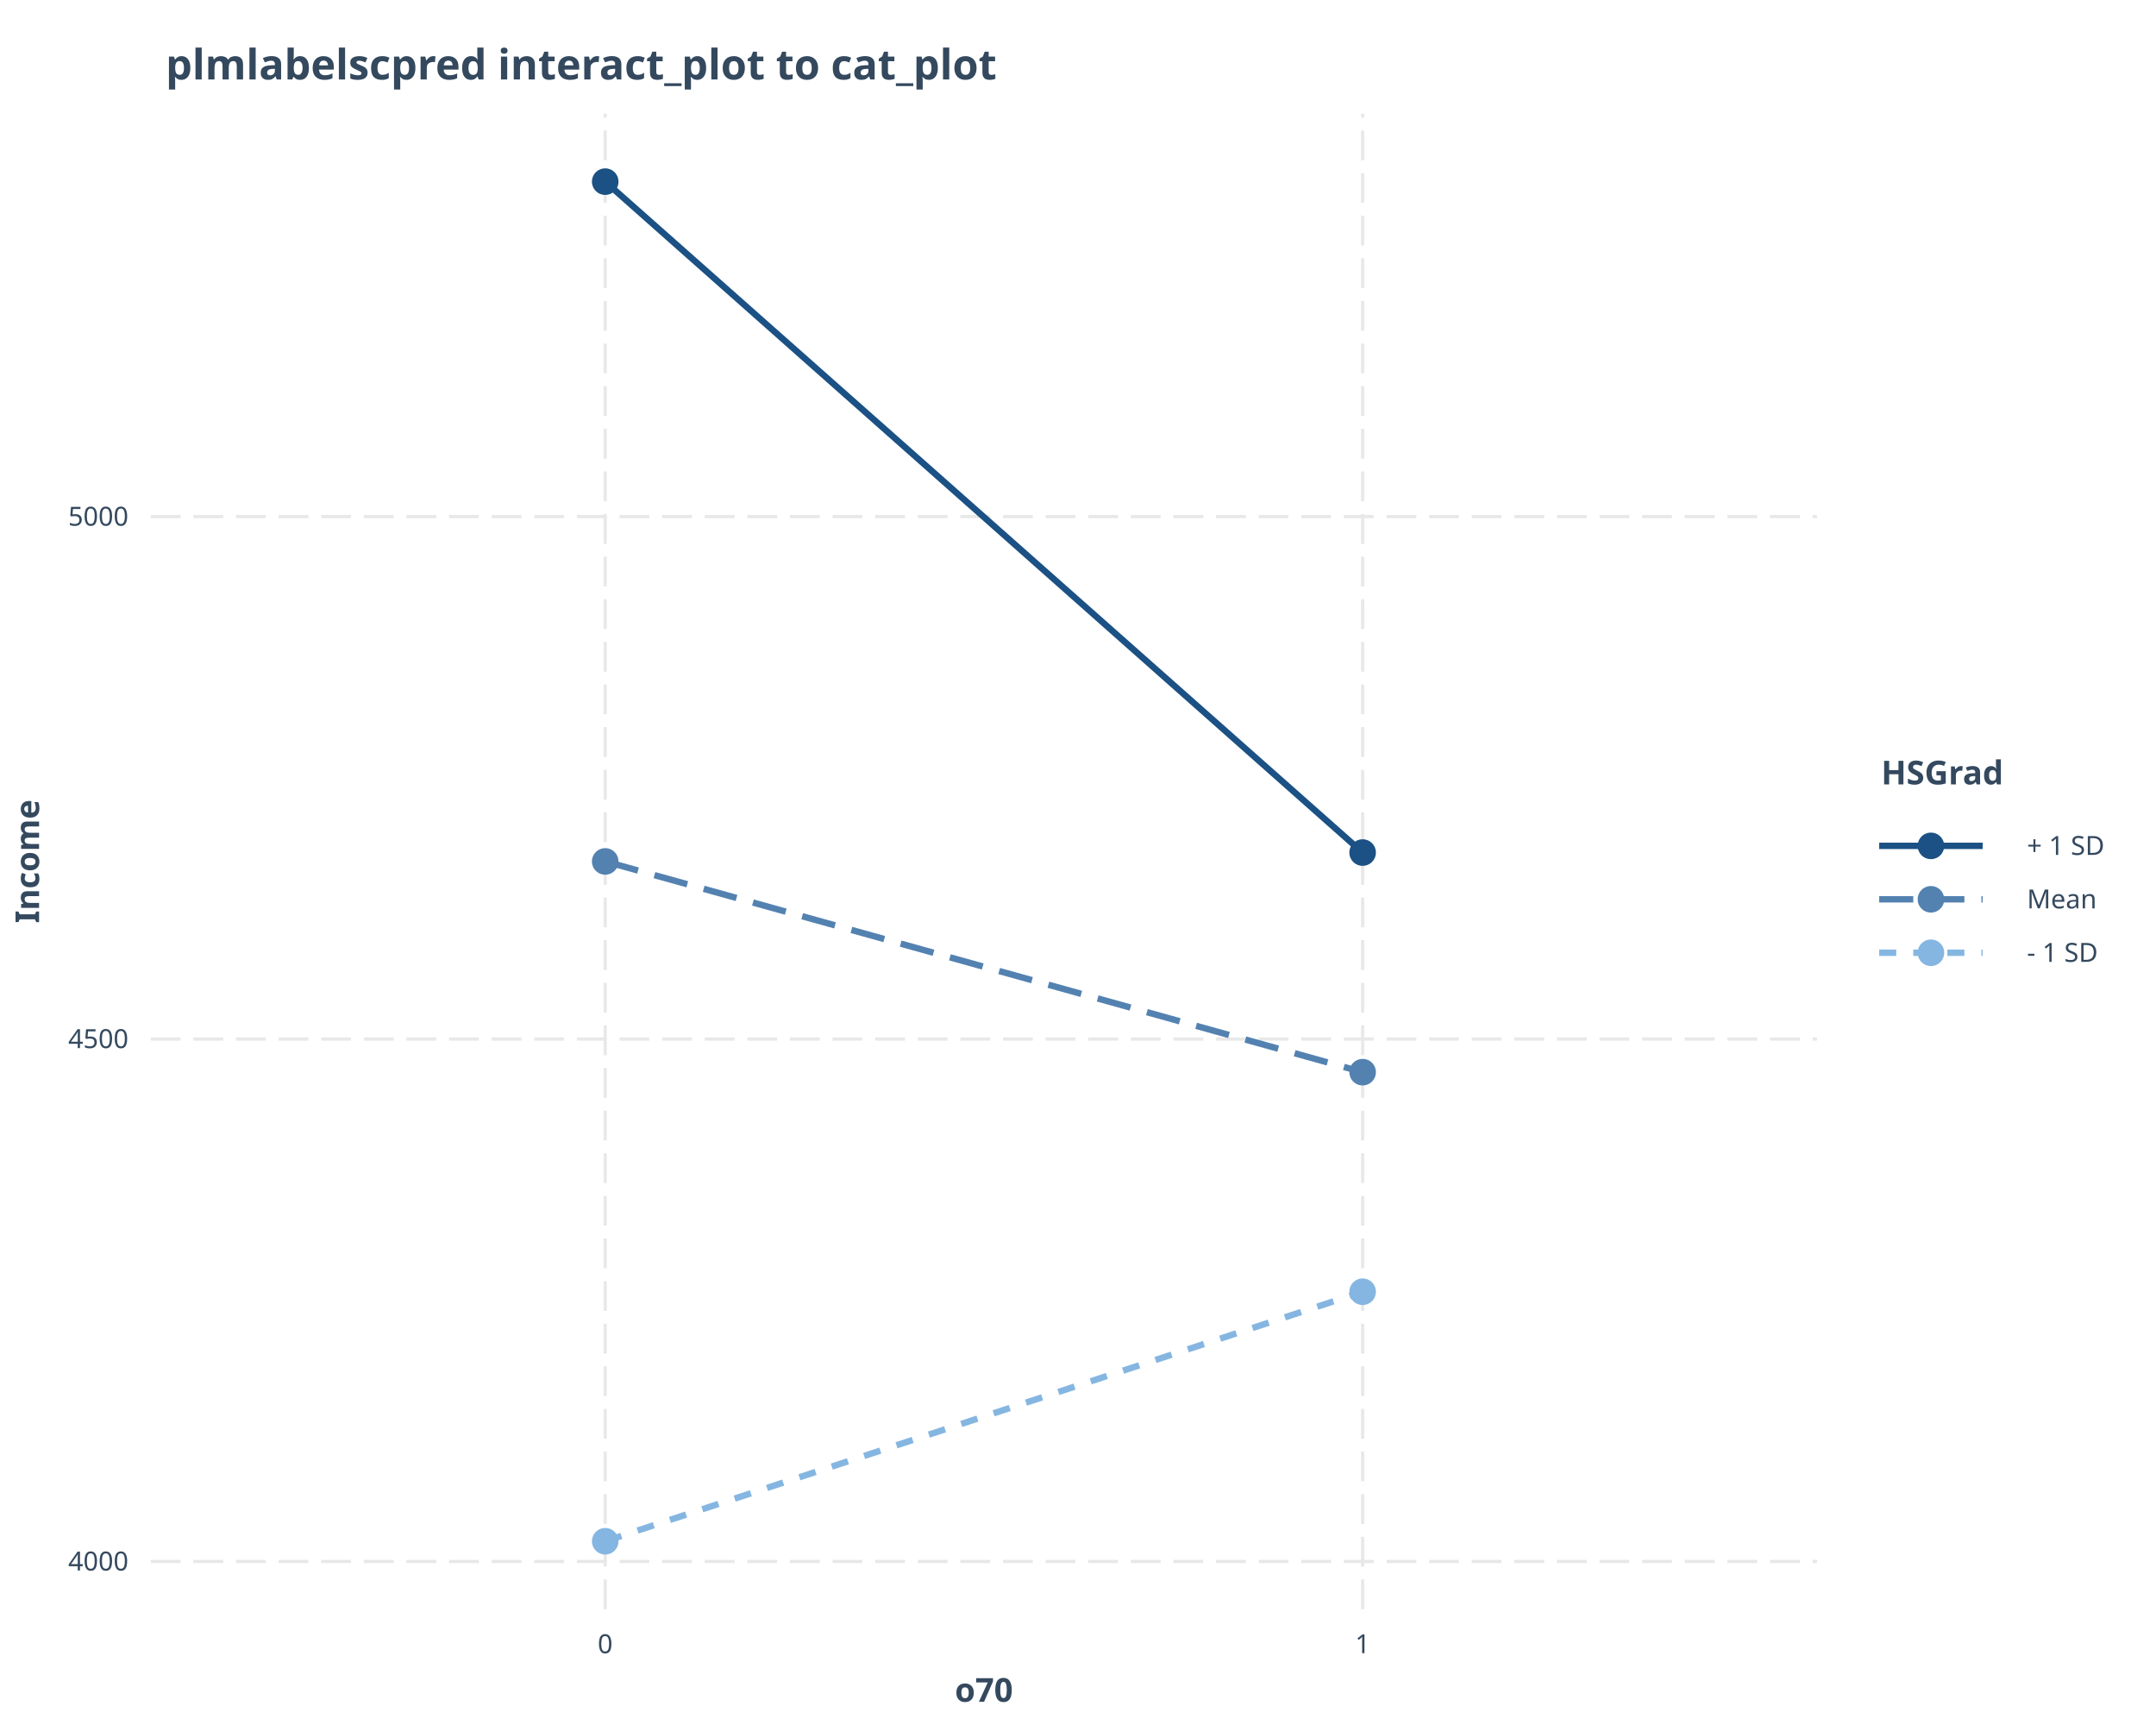
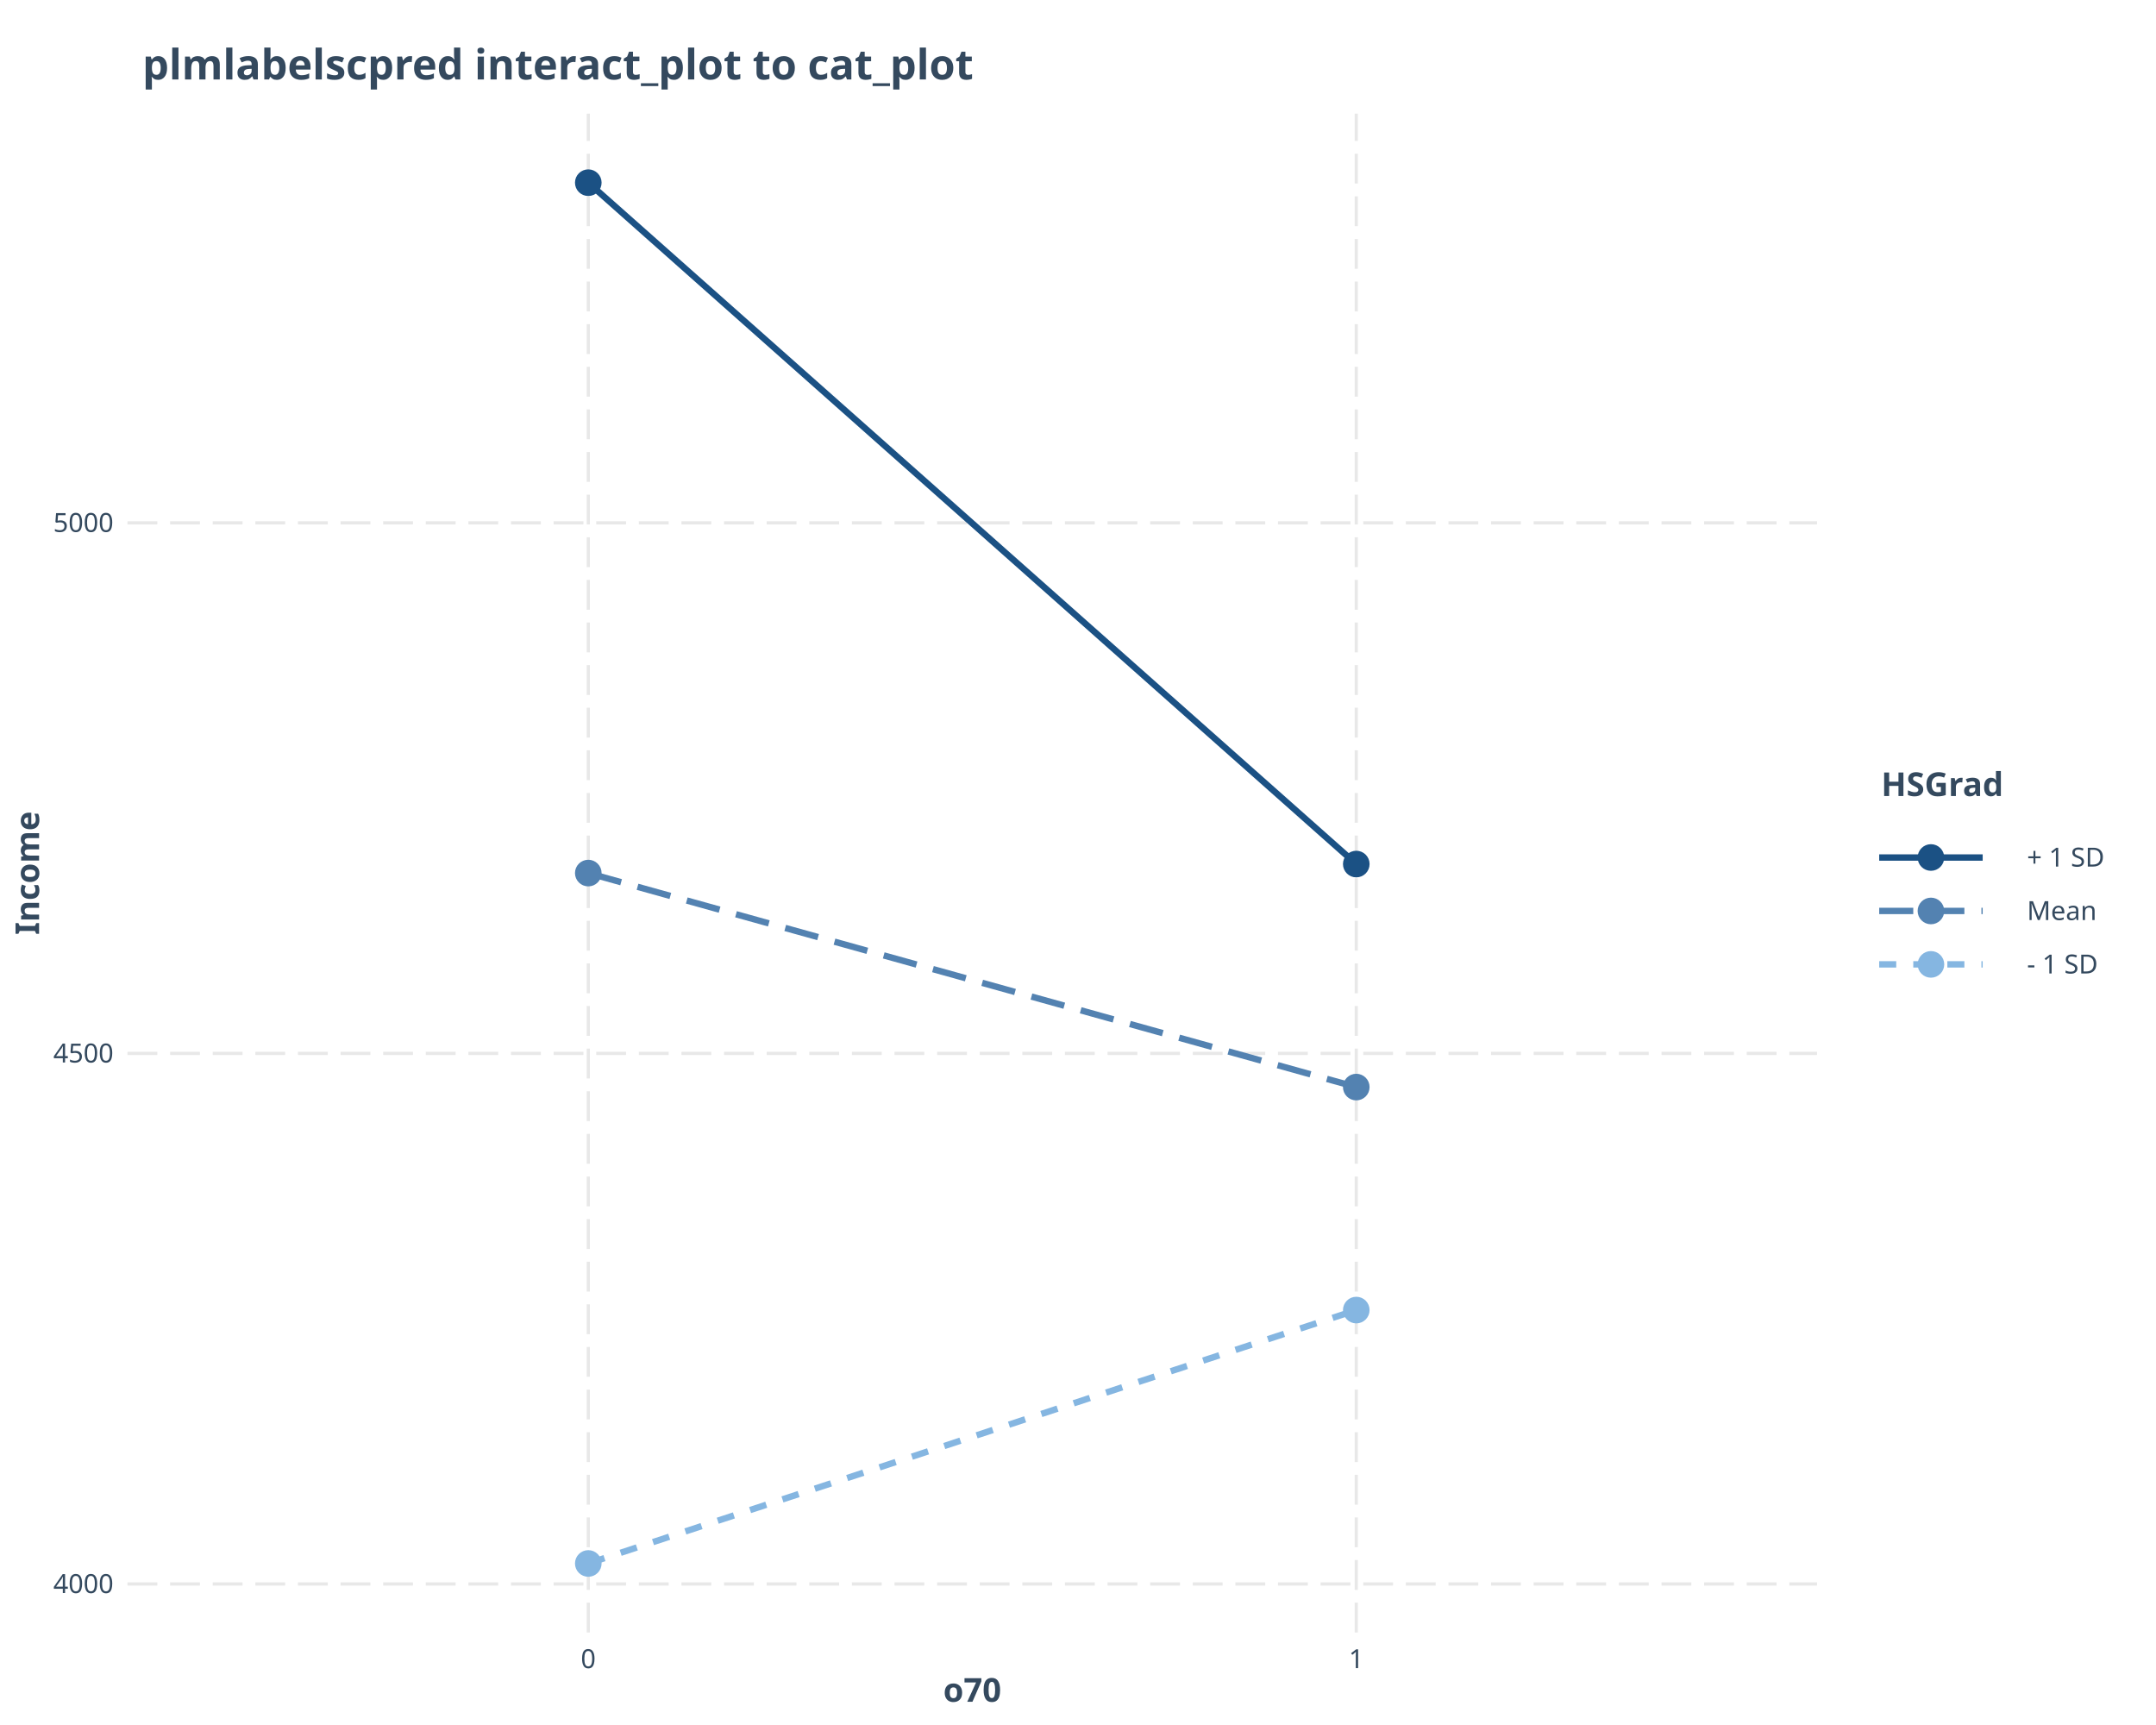
<svg xmlns="http://www.w3.org/2000/svg" class="svglite" data-engine-version="2.0" width="720.00pt" height="576.00pt" viewBox="0 0 720.00 576.00">
  <defs>
    <style type="text/css">
    .svglite line, .svglite polyline, .svglite polygon, .svglite path, .svglite rect, .svglite circle {
      fill: none;
      stroke: #000000;
      stroke-linecap: round;
      stroke-linejoin: round;
      stroke-miterlimit: 10.00;
    }
  </style>
  </defs>
  <rect width="100%" height="100%" style="stroke: none; fill: #FFFFFF;" />
  <defs>
    <clipPath id="cpMC4wMHw3MjAuMDB8MC4wMHw1NzYuMDA=">
      <rect x="0.00" y="0.00" width="720.00" height="576.00" />
    </clipPath>
  </defs>
  <g clip-path="url(#cpMC4wMHw3MjAuMDB8MC4wMHw1NzYuMDA=)">
    <rect x="0.00" y="0.00" width="720.00" height="576.00" style="stroke-width: 1.07; stroke: #FFFFFF; fill: #FFFFFF;" />
  </g>
  <defs>
-     <clipPath id="cpNTAuMzV8NjA2LjgxfDM3Ljk1fDUzNy4zNA==">
-       <rect x="50.35" y="37.95" width="556.45" height="499.40" />
+     <clipPath id="cpNDIuNTh8NjA2LjgxfDM3Ljk1fDU0NS4xMQ==">
+       <rect x="42.58" y="37.95" width="564.22" height="507.17" />
    </clipPath>
  </defs>
-   <g clip-path="url(#cpNTAuMzV8NjA2LjgxfDM3Ljk1fDUzNy4zNA==)">
-     <rect x="50.35" y="37.95" width="556.45" height="499.40" style="stroke-width: 0.00; stroke: #FFFFFF; fill: #FFFFFF;" />
-     <polyline points="50.35,521.39 606.81,521.39 " style="stroke-width: 1.07; stroke: #E8E8E8; stroke-dasharray: 9.96,4.27; stroke-linecap: butt;" />
-     <polyline points="50.35,346.94 606.81,346.94 " style="stroke-width: 1.07; stroke: #E8E8E8; stroke-dasharray: 9.96,4.27; stroke-linecap: butt;" />
-     <polyline points="50.35,172.50 606.81,172.50 " style="stroke-width: 1.07; stroke: #E8E8E8; stroke-dasharray: 9.96,4.27; stroke-linecap: butt;" />
-     <polyline points="202.11,537.34 202.11,37.95 " style="stroke-width: 1.07; stroke: #E8E8E8; stroke-dasharray: 9.96,4.27; stroke-linecap: butt;" />
-     <polyline points="455.05,537.34 455.05,37.95 " style="stroke-width: 1.07; stroke: #E8E8E8; stroke-dasharray: 9.96,4.27; stroke-linecap: butt;" />
-     <circle cx="202.11" cy="60.65" r="4.09" style="stroke-width: 0.71; stroke: #1B5184; fill: #1B5184;" />
-     <circle cx="455.05" cy="284.68" r="4.09" style="stroke-width: 0.71; stroke: #1B5184; fill: #1B5184;" />
-     <circle cx="202.11" cy="287.64" r="4.09" style="stroke-width: 0.71; stroke: #5382B1; fill: #5382B1;" />
-     <circle cx="455.05" cy="358.01" r="4.09" style="stroke-width: 0.71; stroke: #5382B1; fill: #5382B1;" />
-     <circle cx="202.11" cy="514.64" r="4.09" style="stroke-width: 0.71; stroke: #85B6E1; fill: #85B6E1;" />
-     <circle cx="455.05" cy="431.33" r="4.09" style="stroke-width: 0.71; stroke: #85B6E1; fill: #85B6E1;" />
-     <polyline points="202.11,514.64 455.05,431.33 " style="stroke-width: 2.13; stroke: #85B6E1; stroke-dasharray: 5.69,5.69,5.69,5.69; stroke-linecap: butt;" />
-     <polyline points="202.11,287.64 455.05,358.01 " style="stroke-width: 2.13; stroke: #5382B1; stroke-dasharray: 11.38,5.69,11.38,5.69; stroke-linecap: butt;" />
-     <polyline points="202.11,60.65 455.05,284.68 " style="stroke-width: 2.13; stroke: #1B5184; stroke-linecap: butt;" />
+   <g clip-path="url(#cpNDIuNTh8NjA2LjgxfDM3Ljk1fDU0NS4xMQ==)">
+     <rect x="42.58" y="37.95" width="564.22" height="507.17" style="stroke-width: 0.00; stroke: #FFFFFF; fill: #FFFFFF;" />
+     <polyline points="42.58,528.91 606.81,528.91 " style="stroke-width: 1.07; stroke: #E8E8E8; stroke-dasharray: 9.96,4.27; stroke-linecap: butt;" />
+     <polyline points="42.58,351.75 606.81,351.75 " style="stroke-width: 1.07; stroke: #E8E8E8; stroke-dasharray: 9.96,4.27; stroke-linecap: butt;" />
+     <polyline points="42.58,174.59 606.81,174.59 " style="stroke-width: 1.07; stroke: #E8E8E8; stroke-dasharray: 9.96,4.27; stroke-linecap: butt;" />
+     <polyline points="196.46,545.11 196.46,37.95 " style="stroke-width: 1.07; stroke: #E8E8E8; stroke-dasharray: 9.96,4.27; stroke-linecap: butt;" />
+     <polyline points="452.93,545.11 452.93,37.95 " style="stroke-width: 1.07; stroke: #E8E8E8; stroke-dasharray: 9.96,4.27; stroke-linecap: butt;" />
+     <circle cx="196.46" cy="61.00" r="4.09" style="stroke-width: 0.71; stroke: #1B5184; fill: #1B5184;" />
+     <circle cx="452.93" cy="288.52" r="4.09" style="stroke-width: 0.71; stroke: #1B5184; fill: #1B5184;" />
+     <circle cx="196.46" cy="291.53" r="4.09" style="stroke-width: 0.71; stroke: #5382B1; fill: #5382B1;" />
+     <circle cx="452.93" cy="362.99" r="4.09" style="stroke-width: 0.71; stroke: #5382B1; fill: #5382B1;" />
+     <circle cx="196.46" cy="522.06" r="4.09" style="stroke-width: 0.71; stroke: #85B6E1; fill: #85B6E1;" />
+     <circle cx="452.93" cy="437.45" r="4.09" style="stroke-width: 0.71; stroke: #85B6E1; fill: #85B6E1;" />
+     <polyline points="196.46,522.06 452.93,437.45 " style="stroke-width: 2.13; stroke: #85B6E1; stroke-dasharray: 5.69,5.69,5.69,5.69; stroke-linecap: butt;" />
+     <polyline points="196.46,291.53 452.93,362.99 " style="stroke-width: 2.13; stroke: #5382B1; stroke-dasharray: 11.38,5.69,11.38,5.69; stroke-linecap: butt;" />
+     <polyline points="196.46,61.00 452.93,288.52 " style="stroke-width: 2.13; stroke: #1B5184; stroke-linecap: butt;" />
  </g>
  <g clip-path="url(#cpMC4wMHw3MjAuMDB8MC4wMHw1NzYuMDA=)">
-     <text x="32.84" y="524.41" text-anchor="middle" style="font-size: 8.80px; fill: #34495E; font-family: sans;" textLength="19.58px" lengthAdjust="spacingAndGlyphs">4000</text>
-     <text x="32.84" y="349.97" text-anchor="middle" style="font-size: 8.80px; fill: #34495E; font-family: sans;" textLength="19.58px" lengthAdjust="spacingAndGlyphs">4500</text>
-     <text x="32.84" y="175.53" text-anchor="middle" style="font-size: 8.80px; fill: #34495E; font-family: sans;" textLength="19.58px" lengthAdjust="spacingAndGlyphs">5000</text>
-     <text x="202.11" y="552.03" text-anchor="middle" style="font-size: 8.80px; fill: #34495E; font-family: sans;" textLength="4.89px" lengthAdjust="spacingAndGlyphs">0</text>
-     <text x="455.05" y="552.03" text-anchor="middle" style="font-size: 8.80px; fill: #34495E; font-family: sans;" textLength="4.89px" lengthAdjust="spacingAndGlyphs">1</text>
-     <text x="328.58" y="568.24" text-anchor="middle" style="font-size: 11.00px; font-weight: bold; fill: #34495E; font-family: sans;" textLength="18.35px" lengthAdjust="spacingAndGlyphs">o70</text>
-     <text transform="translate(13.05,287.64) rotate(-90)" text-anchor="middle" style="font-size: 11.00px; font-weight: bold; fill: #34495E; font-family: sans;" textLength="36.08px" lengthAdjust="spacingAndGlyphs">Income</text>
-     <text x="628.23" y="261.92" style="font-size: 11.00px; font-weight: bold; fill: #34495E; font-family: sans;" textLength="39.75px" lengthAdjust="spacingAndGlyphs">HSGrad</text>
-     <rect x="623.24" y="273.52" width="43.20" height="17.85" style="stroke-width: 0.00; stroke: #FFFFFF; fill: #FFFFFF;" />
-     <circle cx="644.84" cy="282.45" r="4.09" style="stroke-width: 0.71; stroke: #1B5184; fill: #1B5184;" />
-     <line x1="627.56" y1="282.45" x2="662.12" y2="282.45" style="stroke-width: 2.13; stroke: #1B5184; stroke-linecap: butt;" />
-     <rect x="623.24" y="291.37" width="43.20" height="17.85" style="stroke-width: 0.00; stroke: #FFFFFF; fill: #FFFFFF;" />
-     <circle cx="644.84" cy="300.29" r="4.09" style="stroke-width: 0.71; stroke: #5382B1; fill: #5382B1;" />
-     <line x1="627.56" y1="300.29" x2="662.12" y2="300.29" style="stroke-width: 2.13; stroke: #5382B1; stroke-dasharray: 11.38,5.69,11.38,5.69; stroke-linecap: butt;" />
-     <rect x="623.24" y="309.21" width="43.20" height="17.85" style="stroke-width: 0.00; stroke: #FFFFFF; fill: #FFFFFF;" />
-     <circle cx="644.84" cy="318.14" r="4.09" style="stroke-width: 0.71; stroke: #85B6E1; fill: #85B6E1;" />
-     <line x1="627.56" y1="318.14" x2="662.12" y2="318.14" style="stroke-width: 2.13; stroke: #85B6E1; stroke-dasharray: 5.69,5.69,5.69,5.69; stroke-linecap: butt;" />
-     <text x="676.90" y="285.47" style="font-size: 8.80px; fill: #34495E; font-family: sans;" textLength="27.16px" lengthAdjust="spacingAndGlyphs">+ 1 SD</text>
-     <text x="676.90" y="303.32" style="font-size: 8.80px; fill: #34495E; font-family: sans;" textLength="22.02px" lengthAdjust="spacingAndGlyphs">Mean</text>
-     <text x="676.90" y="321.17" style="font-size: 8.80px; fill: #34495E; font-family: sans;" textLength="24.94px" lengthAdjust="spacingAndGlyphs">- 1 SD</text>
-     <text x="55.33" y="26.53" style="font-size: 14.00px; font-weight: bold; fill: #34495E; font-family: sans;" textLength="242.83px" lengthAdjust="spacingAndGlyphs">plmlabelscpred interact_plot to cat_plot</text>
+     <text x="27.86" y="531.94" text-anchor="middle" style="font-size: 8.80px; fill: #34495E; font-family: sans;" textLength="19.58px" lengthAdjust="spacingAndGlyphs">4000</text>
+     <text x="27.86" y="354.78" text-anchor="middle" style="font-size: 8.80px; fill: #34495E; font-family: sans;" textLength="19.58px" lengthAdjust="spacingAndGlyphs">4500</text>
+     <text x="27.86" y="177.62" text-anchor="middle" style="font-size: 8.80px; fill: #34495E; font-family: sans;" textLength="19.58px" lengthAdjust="spacingAndGlyphs">5000</text>
+     <text x="196.46" y="557.01" text-anchor="middle" style="font-size: 8.80px; fill: #34495E; font-family: sans;" textLength="4.89px" lengthAdjust="spacingAndGlyphs">0</text>
+     <text x="452.93" y="557.01" text-anchor="middle" style="font-size: 8.80px; fill: #34495E; font-family: sans;" textLength="4.89px" lengthAdjust="spacingAndGlyphs">1</text>
+     <text x="324.69" y="568.24" text-anchor="middle" style="font-size: 11.00px; font-weight: bold; fill: #34495E; font-family: sans;" textLength="18.35px" lengthAdjust="spacingAndGlyphs">o70</text>
+     <text transform="translate(13.05,291.53) rotate(-90)" text-anchor="middle" style="font-size: 11.00px; font-weight: bold; fill: #34495E; font-family: sans;" textLength="36.08px" lengthAdjust="spacingAndGlyphs">Income</text>
+     <text x="628.23" y="265.81" style="font-size: 11.00px; font-weight: bold; fill: #34495E; font-family: sans;" textLength="39.75px" lengthAdjust="spacingAndGlyphs">HSGrad</text>
+     <rect x="623.24" y="277.41" width="43.20" height="17.85" style="stroke-width: 0.00; stroke: #FFFFFF; fill: #FFFFFF;" />
+     <circle cx="644.84" cy="286.33" r="4.09" style="stroke-width: 0.71; stroke: #1B5184; fill: #1B5184;" />
+     <line x1="627.56" y1="286.33" x2="662.12" y2="286.33" style="stroke-width: 2.13; stroke: #1B5184; stroke-linecap: butt;" />
+     <rect x="623.24" y="295.25" width="43.20" height="17.85" style="stroke-width: 0.00; stroke: #FFFFFF; fill: #FFFFFF;" />
+     <circle cx="644.84" cy="304.18" r="4.09" style="stroke-width: 0.71; stroke: #5382B1; fill: #5382B1;" />
+     <line x1="627.56" y1="304.18" x2="662.12" y2="304.18" style="stroke-width: 2.13; stroke: #5382B1; stroke-dasharray: 11.38,5.69,11.38,5.69; stroke-linecap: butt;" />
+     <rect x="623.24" y="313.10" width="43.20" height="17.85" style="stroke-width: 0.00; stroke: #FFFFFF; fill: #FFFFFF;" />
+     <circle cx="644.84" cy="322.02" r="4.09" style="stroke-width: 0.71; stroke: #85B6E1; fill: #85B6E1;" />
+     <line x1="627.56" y1="322.02" x2="662.12" y2="322.02" style="stroke-width: 2.13; stroke: #85B6E1; stroke-dasharray: 5.69,5.69,5.69,5.69; stroke-linecap: butt;" />
+     <text x="676.90" y="289.36" style="font-size: 8.80px; fill: #34495E; font-family: sans;" textLength="27.16px" lengthAdjust="spacingAndGlyphs">+ 1 SD</text>
+     <text x="676.90" y="307.21" style="font-size: 8.80px; fill: #34495E; font-family: sans;" textLength="22.02px" lengthAdjust="spacingAndGlyphs">Mean</text>
+     <text x="676.90" y="325.05" style="font-size: 8.80px; fill: #34495E; font-family: sans;" textLength="24.94px" lengthAdjust="spacingAndGlyphs">- 1 SD</text>
+     <text x="47.56" y="26.53" style="font-size: 14.00px; font-weight: bold; fill: #34495E; font-family: sans;" textLength="242.83px" lengthAdjust="spacingAndGlyphs">plmlabelscpred interact_plot to cat_plot</text>
  </g>
</svg>
